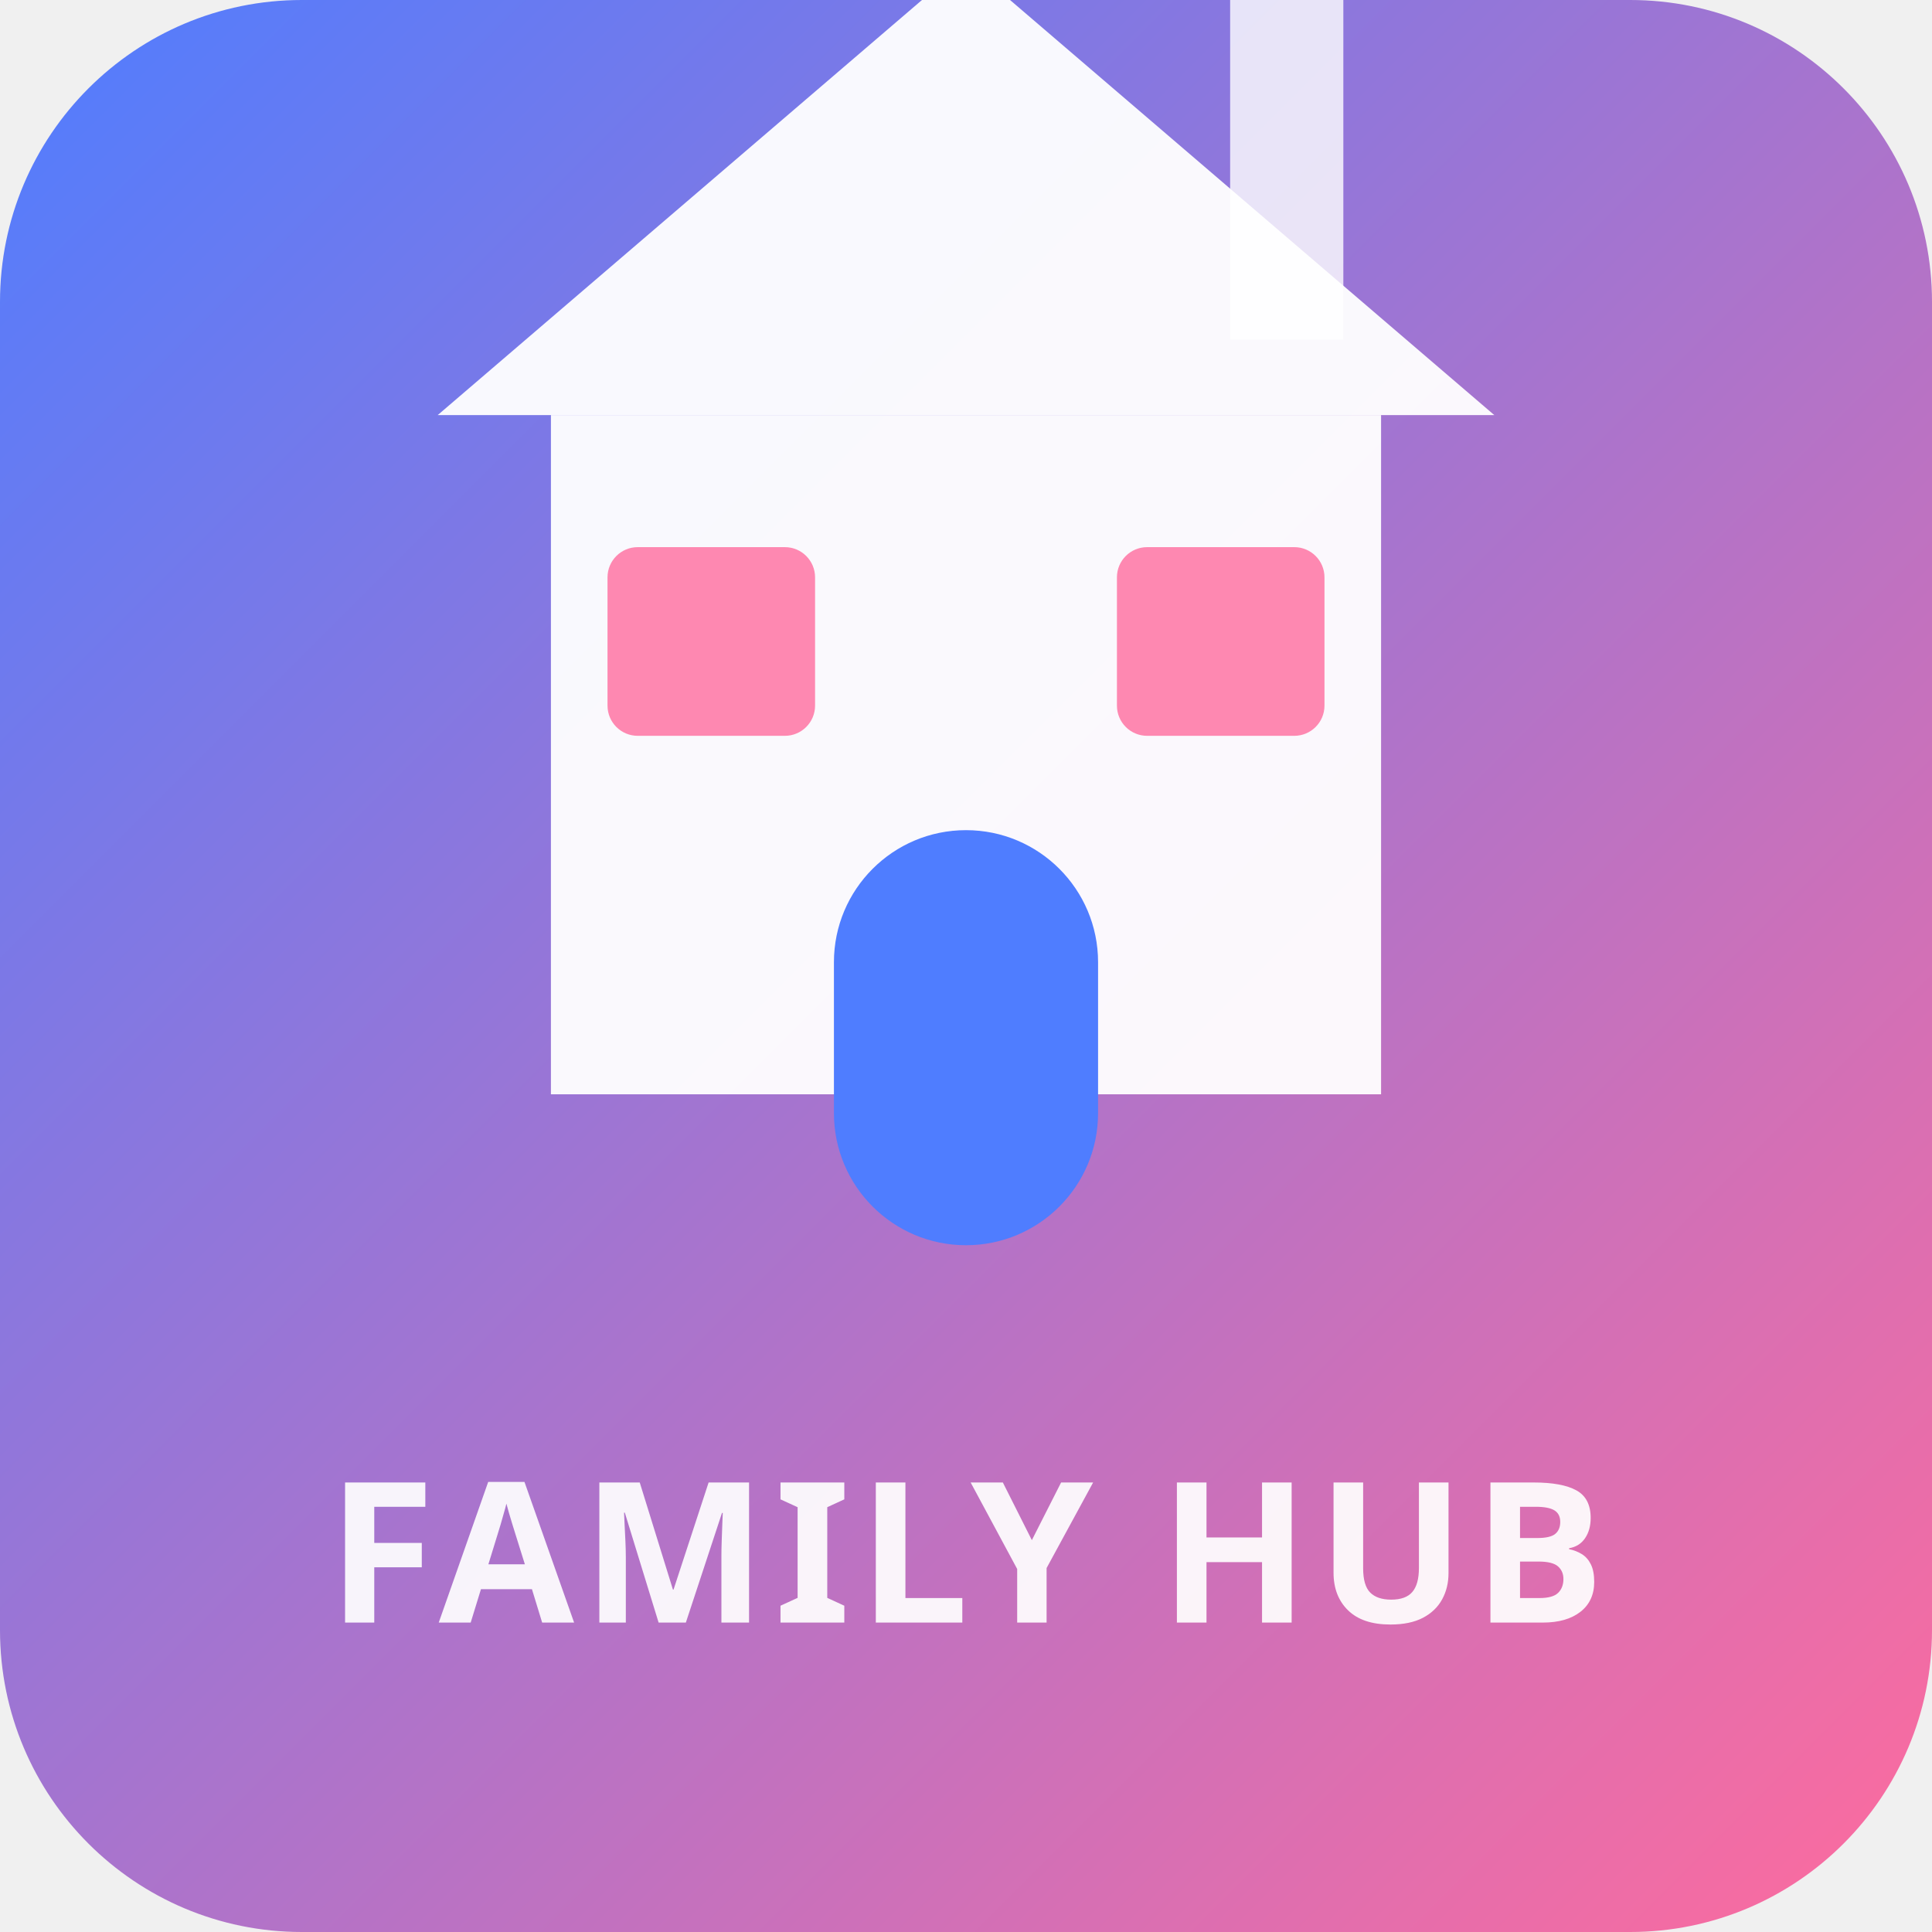
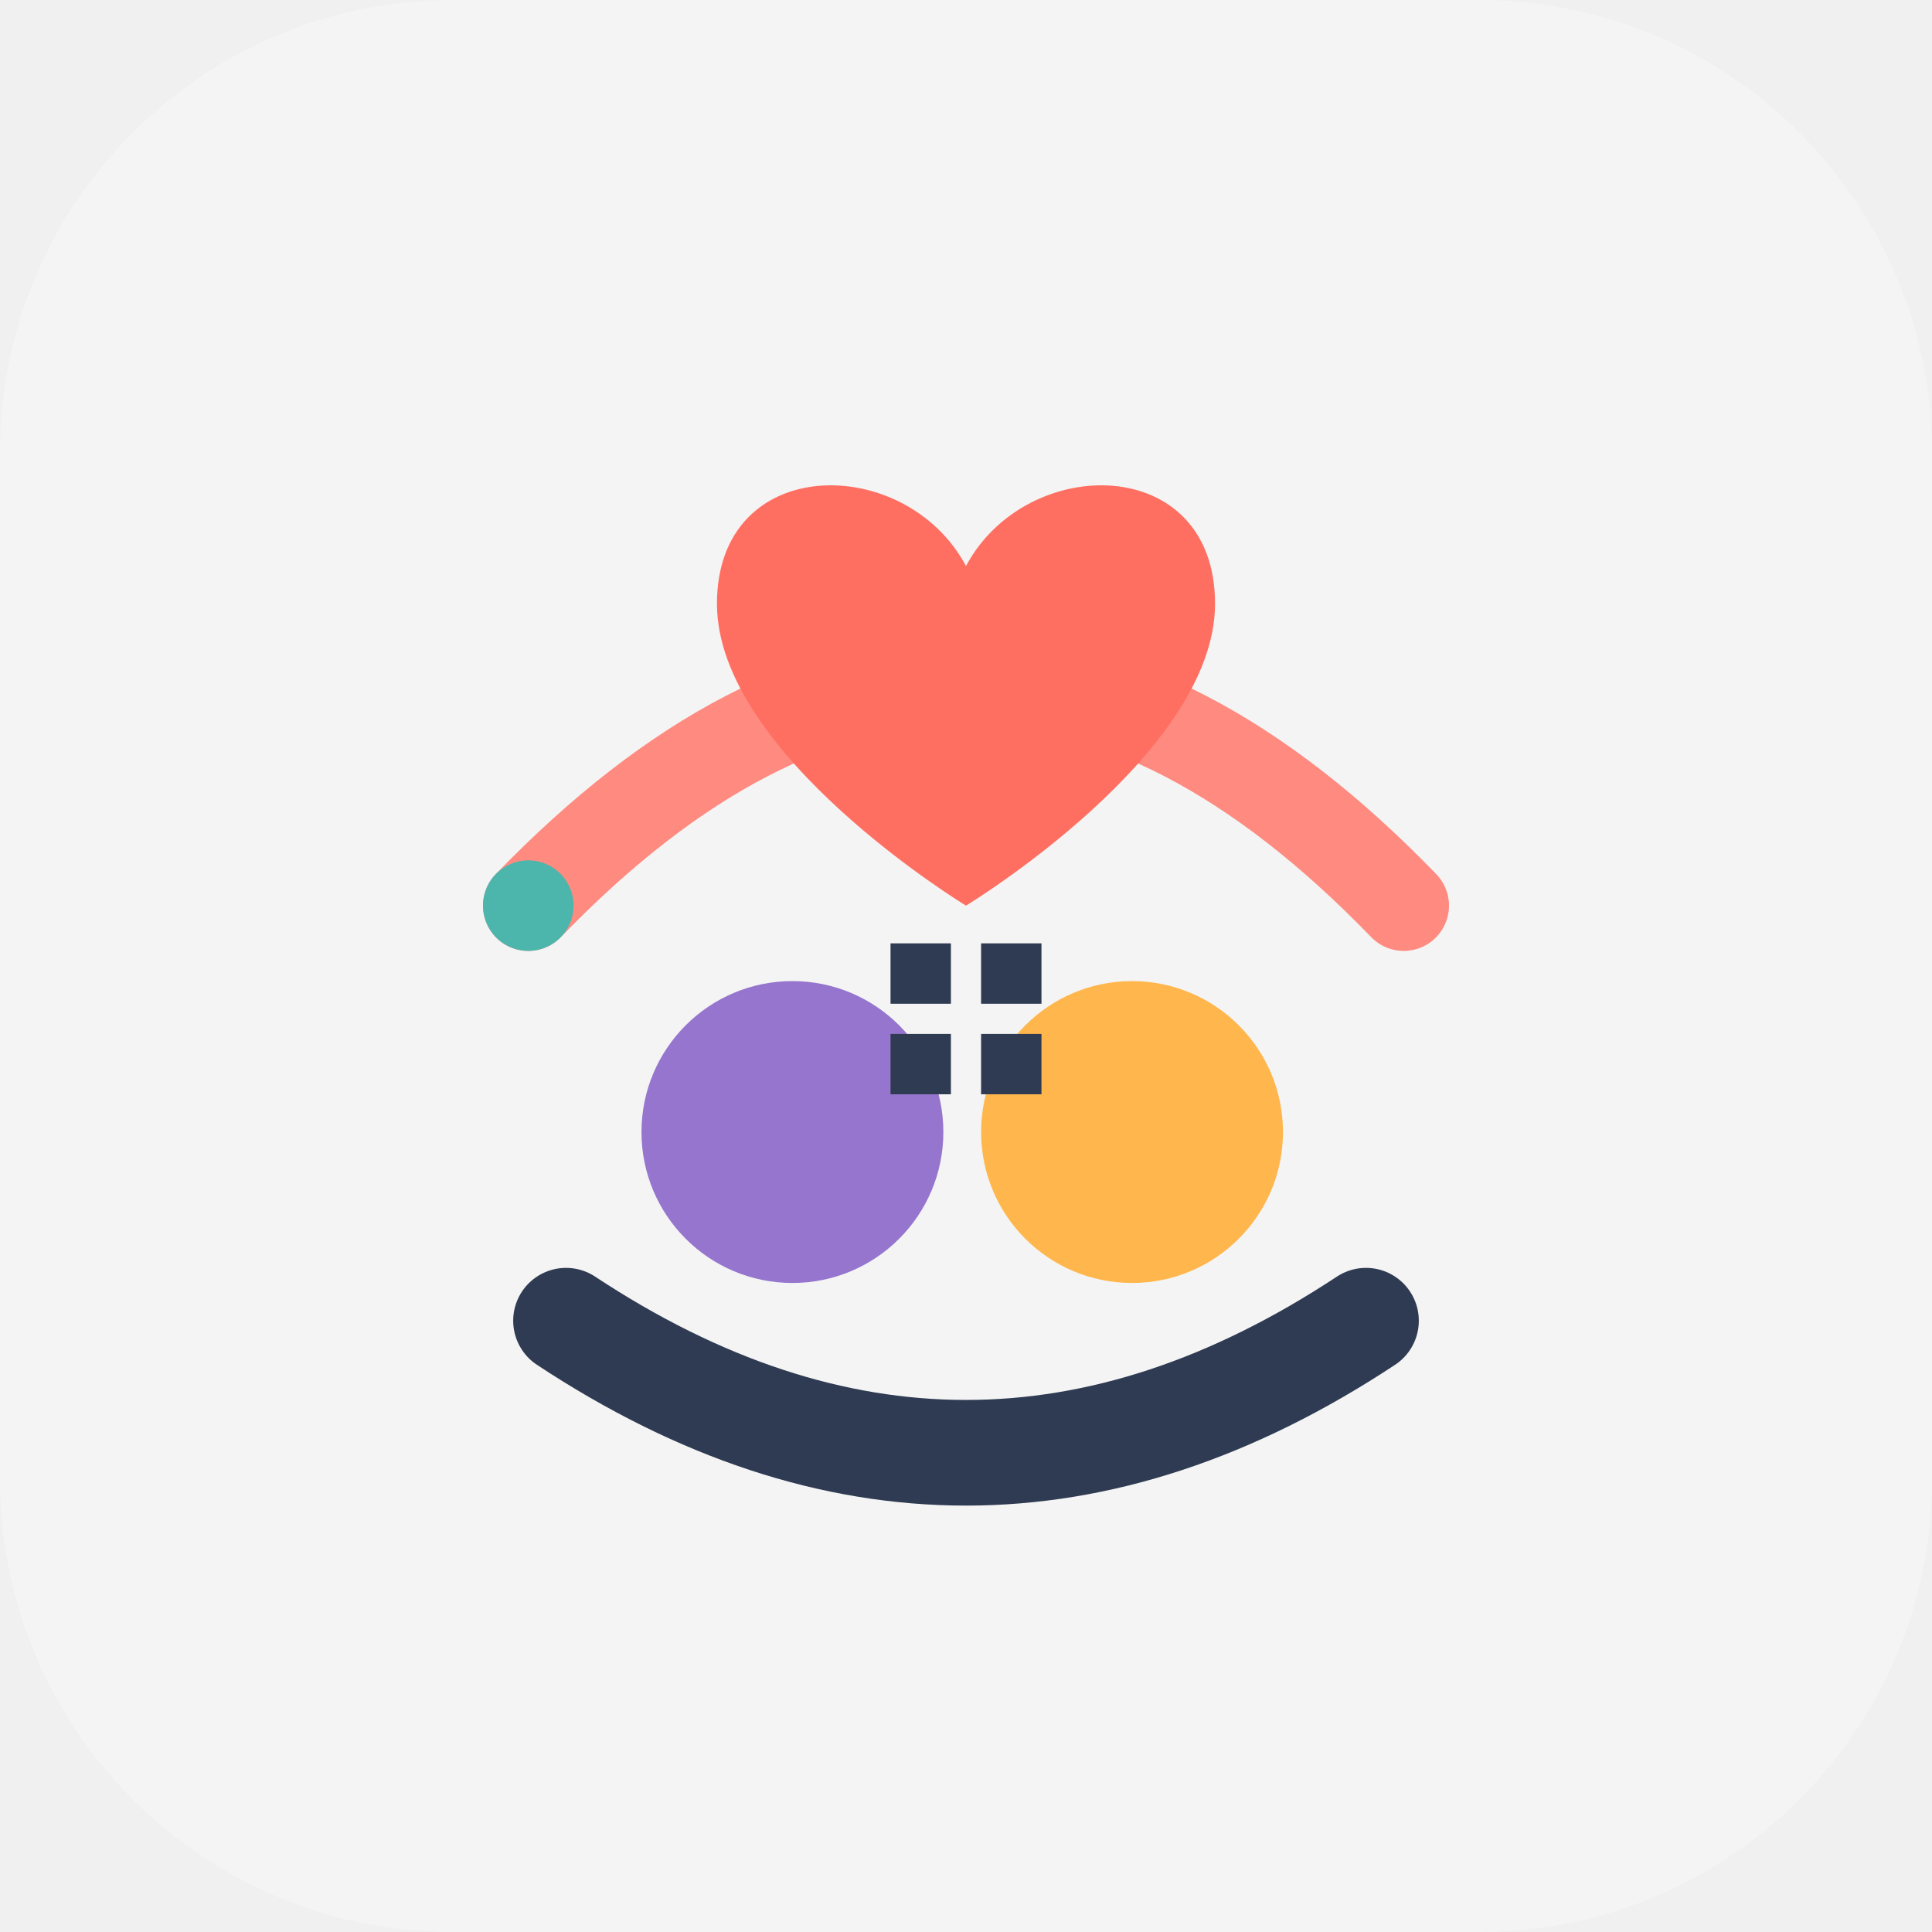
- <svg xmlns="http://www.w3.org/2000/svg" viewBox="0 0 512 512" width="512" height="512">
-   <defs>
-     <linearGradient id="bg" x1="0%" y1="0%" x2="100%" y2="100%">
-       <stop offset="0%" style="stop-color:#4F7DFF" />
-       <stop offset="100%" style="stop-color:#FF6B9D" />
-     </linearGradient>
-   </defs>
-   <rect width="512" height="512" rx="80" fill="url(#bg)" />
-   <g transform="translate(256,230)">
-     <polygon points="-140,-120 0,-240 140,-120" fill="white" opacity="0.95" />
-     <rect x="-110" y="-120" width="220" height="180" fill="white" opacity="0.95" />
-     <rect x="-35" y="-10" width="70" height="110" rx="35" fill="#4F7DFF" />
-     <rect x="-95" y="-85" width="55" height="50" rx="8" fill="#FF6B9D" opacity="0.8" />
-     <rect x="40" y="-85" width="55" height="50" rx="8" fill="#FF6B9D" opacity="0.8" />
-     <rect x="70" y="-230" width="30" height="90" fill="white" opacity="0.8" />
-   </g>
-   <text x="256" y="430" font-family="Arial Black, sans-serif" font-size="52" font-weight="900" fill="white" text-anchor="middle" opacity="0.92" letter-spacing="2">FAMILY HUB</text>
+ <svg xmlns="http://www.w3.org/2000/svg" width="512" height="512" viewBox="0 0 512 512">
+   <rect width="512" height="512" rx="120" fill="#F4F4F4" />
+   <path d="M140 240 Q256 120 372 240" stroke="#FF8A80" stroke-width="24" fill="none" stroke-linecap="round" />
+   <path d="M140 240 Q256 120 372 240" stroke="#4DB6AC" stroke-width="24" fill="none" stroke-linecap="round" stroke-dasharray="0 999" />
+   <path d="M256 150             C240 120, 190 120, 190 160             C190 200, 256 240, 256 240             C256 240, 322 200, 322 160             C322 120, 272 120, 256 150 Z" fill="#FF6F61" />
+   <circle cx="210" cy="300" r="40" fill="#9575CD" />
+   <circle cx="300" cy="300" r="40" fill="#FFB74D" />
+   <path d="M150 350 Q256 420 362 350" stroke="#2F3B52" stroke-width="28" fill="none" stroke-linecap="round" />
+   <rect x="236" y="250" width="16" height="16" fill="#2F3B52" />
+   <rect x="260" y="250" width="16" height="16" fill="#2F3B52" />
+   <rect x="236" y="274" width="16" height="16" fill="#2F3B52" />
+   <rect x="260" y="274" width="16" height="16" fill="#2F3B52" />
</svg>
